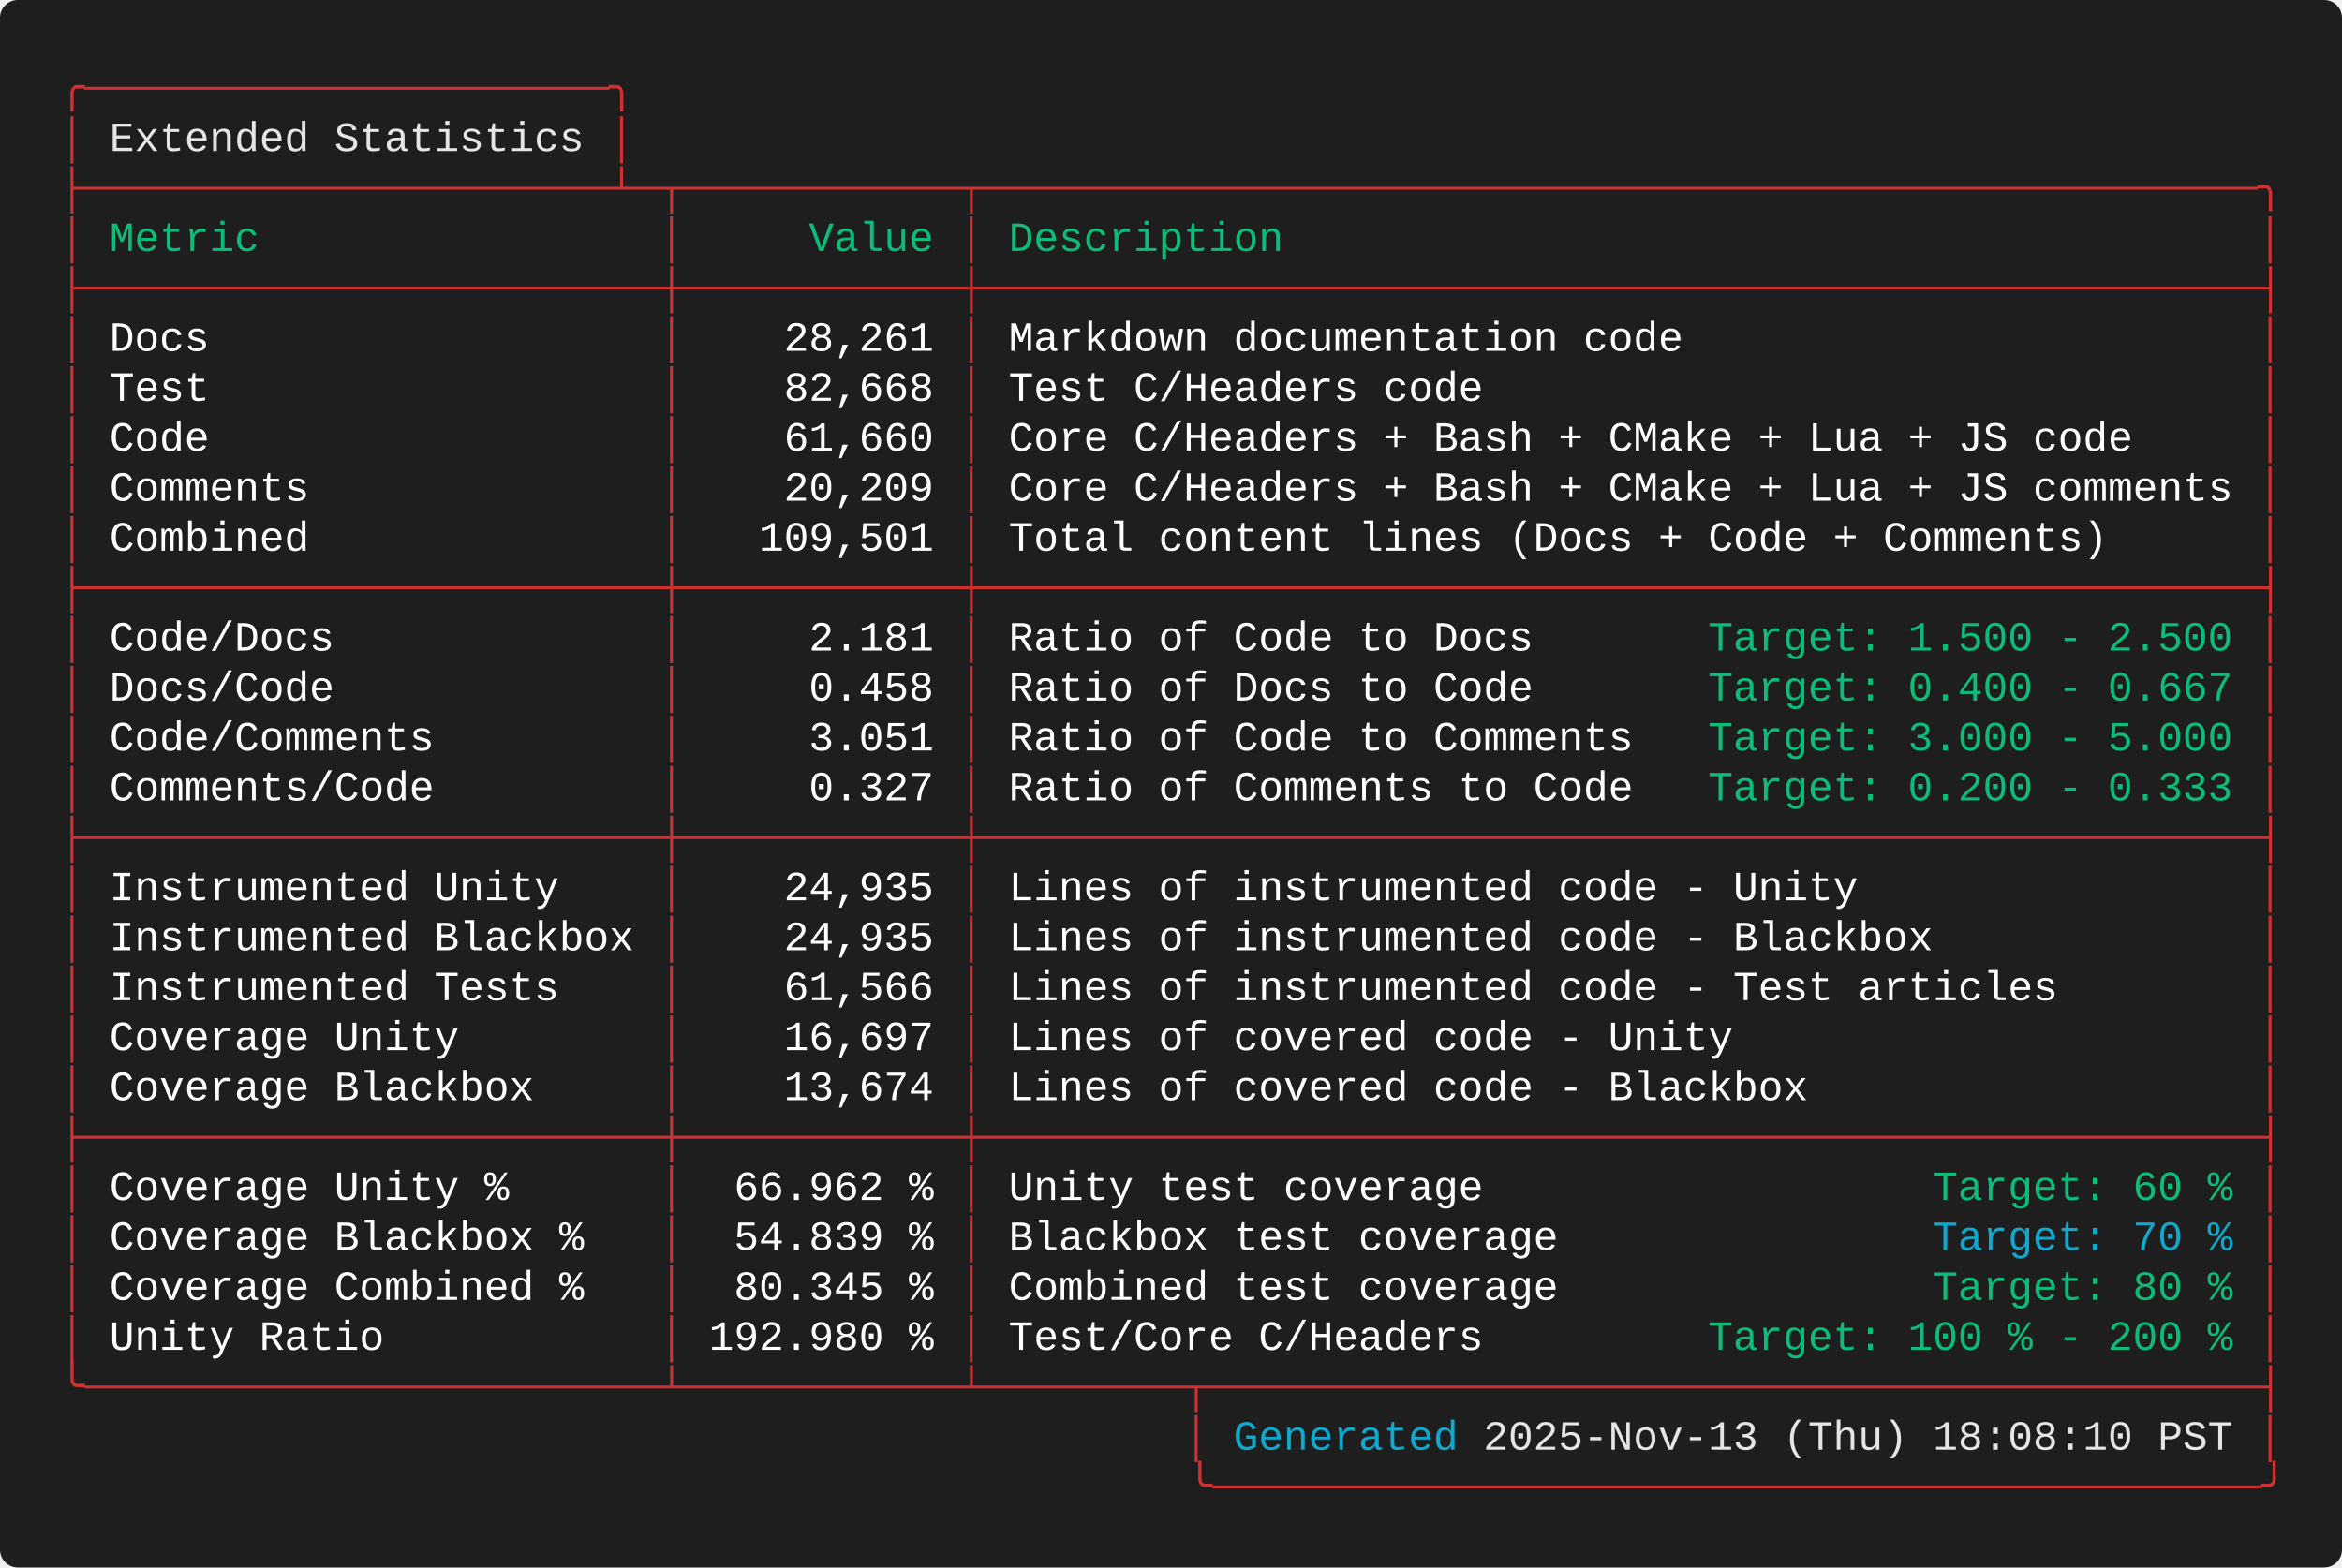
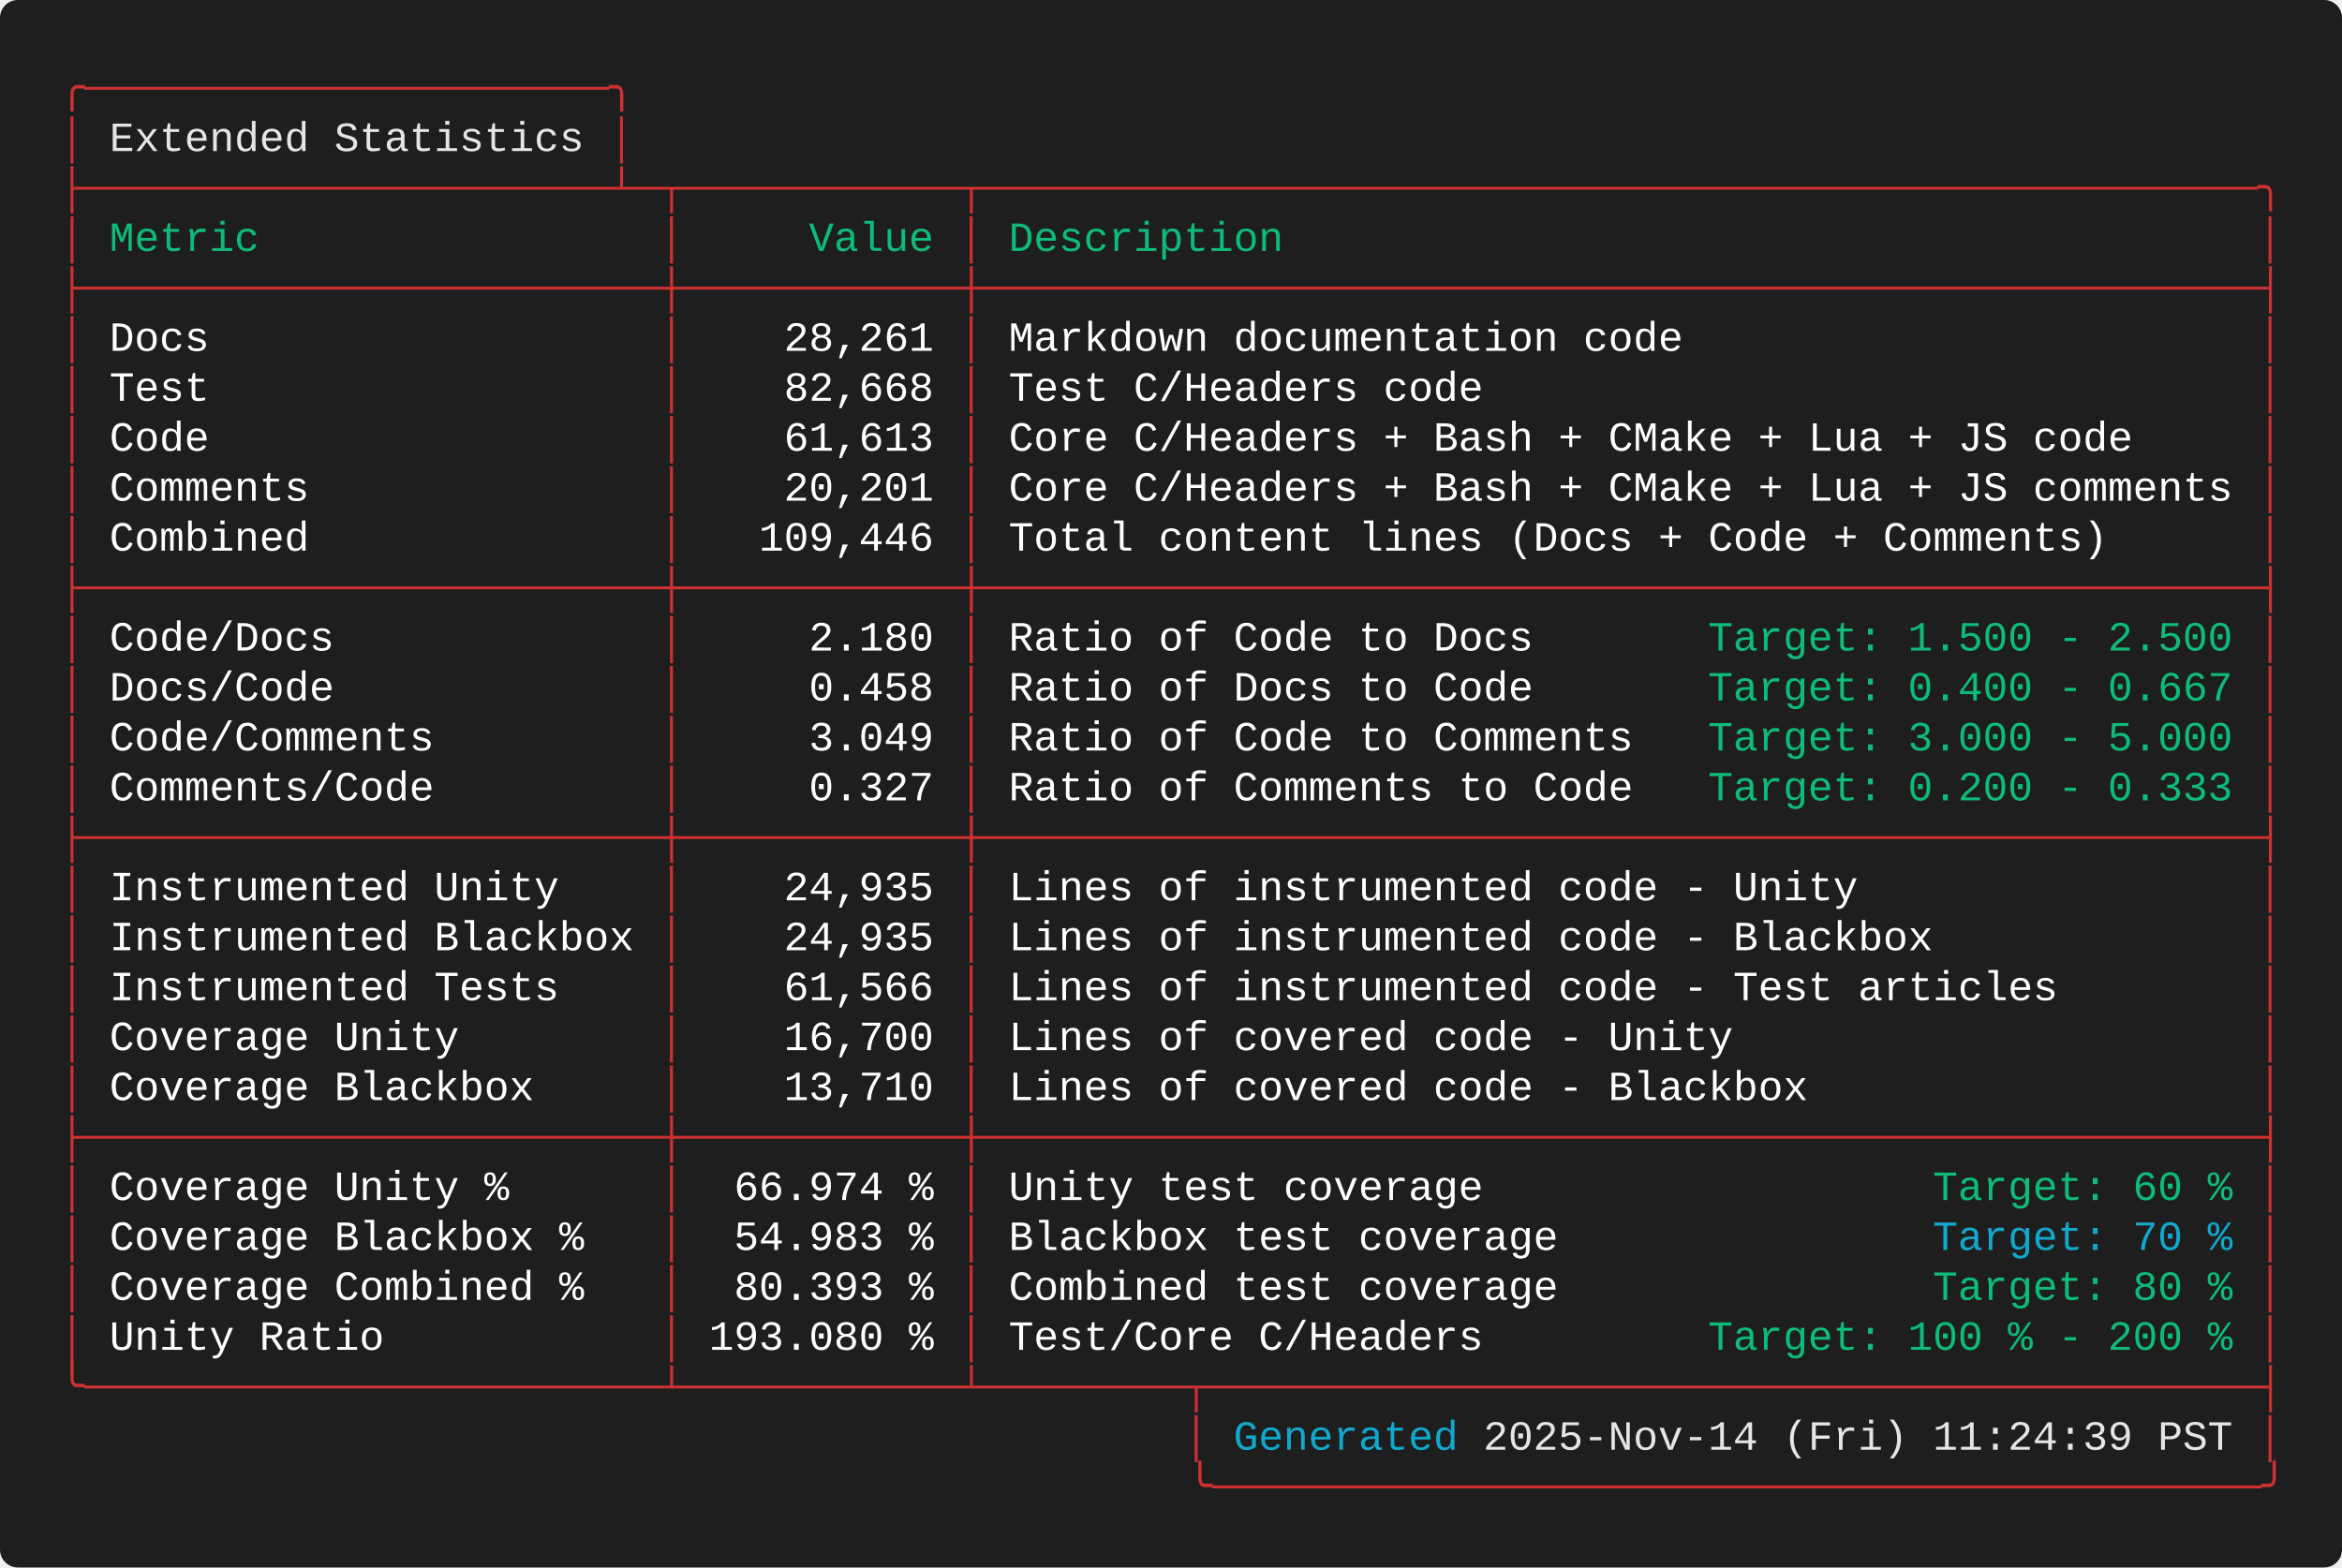
<svg xmlns="http://www.w3.org/2000/svg" width="787.60" height="527.20" viewBox="0 0 787.60 527.20">
  <defs>
    <style type="text/css">.terminal-text { font-family: 'Consolas', 'Consolas', 'Monaco', 'Courier New', monospace; }</style>
  </defs>
  <rect width="100%" height="100%" fill="#1e1e1e" rx="6" />
  <text x="20.00" y="34.00" font-size="14" class="terminal-text" xml:space="preserve" textLength="193.20" lengthAdjust="spacingAndGlyphs" fill="#cd3131">╭─────────────────────╮</text>
  <text x="20.00" y="50.80" font-size="14" class="terminal-text" xml:space="preserve" textLength="16.80" lengthAdjust="spacingAndGlyphs" fill="#cd3131">│ </text>
  <text x="36.80" y="50.80" font-size="14" class="terminal-text" xml:space="preserve" textLength="159.60" lengthAdjust="spacingAndGlyphs" fill="#e5e5e5">Extended Statistics</text>
  <text x="196.40" y="50.80" font-size="14" class="terminal-text" xml:space="preserve" textLength="8.40" lengthAdjust="spacingAndGlyphs" fill="#ffffff"> </text>
  <text x="204.80" y="50.80" font-size="14" class="terminal-text" xml:space="preserve" textLength="8.40" lengthAdjust="spacingAndGlyphs" fill="#cd3131">│</text>
  <text x="20.00" y="67.60" font-size="14" class="terminal-text" xml:space="preserve" textLength="747.60" lengthAdjust="spacingAndGlyphs" fill="#cd3131">├─────────────────────┴─┬───────────┬───────────────────────────────────────────────────╮</text>
  <text x="20.00" y="84.40" font-size="14" class="terminal-text" xml:space="preserve" textLength="8.40" lengthAdjust="spacingAndGlyphs" fill="#cd3131">│</text>
  <text x="28.40" y="84.40" font-size="14" class="terminal-text" xml:space="preserve" textLength="193.20" lengthAdjust="spacingAndGlyphs" fill="#0dbc79"> Metric                </text>
  <text x="221.60" y="84.40" font-size="14" class="terminal-text" xml:space="preserve" textLength="8.40" lengthAdjust="spacingAndGlyphs" fill="#cd3131">│</text>
  <text x="230.00" y="84.40" font-size="14" class="terminal-text" xml:space="preserve" textLength="92.40" lengthAdjust="spacingAndGlyphs" fill="#0dbc79">     Value </text>
  <text x="322.40" y="84.40" font-size="14" class="terminal-text" xml:space="preserve" textLength="8.40" lengthAdjust="spacingAndGlyphs" fill="#cd3131">│</text>
  <text x="330.80" y="84.40" font-size="14" class="terminal-text" xml:space="preserve" textLength="428.40" lengthAdjust="spacingAndGlyphs" fill="#0dbc79"> Description                                       </text>
  <text x="759.20" y="84.40" font-size="14" class="terminal-text" xml:space="preserve" textLength="8.40" lengthAdjust="spacingAndGlyphs" fill="#cd3131">│</text>
  <text x="20.00" y="101.20" font-size="14" class="terminal-text" xml:space="preserve" textLength="747.60" lengthAdjust="spacingAndGlyphs" fill="#cd3131">├───────────────────────┼───────────┼───────────────────────────────────────────────────┤</text>
  <text x="20.00" y="118.00" font-size="14" class="terminal-text" xml:space="preserve" textLength="8.40" lengthAdjust="spacingAndGlyphs" fill="#cd3131">│</text>
  <text x="28.40" y="118.00" font-size="14" class="terminal-text" xml:space="preserve" textLength="193.20" lengthAdjust="spacingAndGlyphs" fill="#ffffff"> Docs                  </text>
  <text x="221.60" y="118.00" font-size="14" class="terminal-text" xml:space="preserve" textLength="8.40" lengthAdjust="spacingAndGlyphs" fill="#cd3131">│</text>
  <text x="230.00" y="118.00" font-size="14" class="terminal-text" xml:space="preserve" textLength="92.40" lengthAdjust="spacingAndGlyphs" fill="#ffffff">    28,261 </text>
  <text x="322.40" y="118.00" font-size="14" class="terminal-text" xml:space="preserve" textLength="8.40" lengthAdjust="spacingAndGlyphs" fill="#cd3131">│</text>
  <text x="330.80" y="118.00" font-size="14" class="terminal-text" xml:space="preserve" textLength="428.40" lengthAdjust="spacingAndGlyphs" fill="#ffffff"> Markdown documentation code                       </text>
  <text x="759.20" y="118.00" font-size="14" class="terminal-text" xml:space="preserve" textLength="8.40" lengthAdjust="spacingAndGlyphs" fill="#cd3131">│</text>
  <text x="20.00" y="134.80" font-size="14" class="terminal-text" xml:space="preserve" textLength="8.40" lengthAdjust="spacingAndGlyphs" fill="#cd3131">│</text>
  <text x="28.40" y="134.80" font-size="14" class="terminal-text" xml:space="preserve" textLength="193.20" lengthAdjust="spacingAndGlyphs" fill="#ffffff"> Test                  </text>
  <text x="221.60" y="134.80" font-size="14" class="terminal-text" xml:space="preserve" textLength="8.40" lengthAdjust="spacingAndGlyphs" fill="#cd3131">│</text>
  <text x="230.00" y="134.80" font-size="14" class="terminal-text" xml:space="preserve" textLength="92.40" lengthAdjust="spacingAndGlyphs" fill="#ffffff">    82,668 </text>
  <text x="322.40" y="134.80" font-size="14" class="terminal-text" xml:space="preserve" textLength="8.40" lengthAdjust="spacingAndGlyphs" fill="#cd3131">│</text>
  <text x="330.80" y="134.80" font-size="14" class="terminal-text" xml:space="preserve" textLength="428.40" lengthAdjust="spacingAndGlyphs" fill="#ffffff"> Test C/Headers code                               </text>
  <text x="759.20" y="134.80" font-size="14" class="terminal-text" xml:space="preserve" textLength="8.40" lengthAdjust="spacingAndGlyphs" fill="#cd3131">│</text>
  <text x="20.00" y="151.60" font-size="14" class="terminal-text" xml:space="preserve" textLength="8.40" lengthAdjust="spacingAndGlyphs" fill="#cd3131">│</text>
  <text x="28.40" y="151.60" font-size="14" class="terminal-text" xml:space="preserve" textLength="193.20" lengthAdjust="spacingAndGlyphs" fill="#ffffff"> Code                  </text>
  <text x="221.60" y="151.60" font-size="14" class="terminal-text" xml:space="preserve" textLength="8.40" lengthAdjust="spacingAndGlyphs" fill="#cd3131">│</text>
-   <text x="230.00" y="151.60" font-size="14" class="terminal-text" xml:space="preserve" textLength="92.40" lengthAdjust="spacingAndGlyphs" fill="#ffffff">    61,660 </text>
+   <text x="230.00" y="151.60" font-size="14" class="terminal-text" xml:space="preserve" textLength="92.40" lengthAdjust="spacingAndGlyphs" fill="#ffffff">    61,613 </text>
  <text x="322.40" y="151.60" font-size="14" class="terminal-text" xml:space="preserve" textLength="8.40" lengthAdjust="spacingAndGlyphs" fill="#cd3131">│</text>
  <text x="330.80" y="151.60" font-size="14" class="terminal-text" xml:space="preserve" textLength="428.40" lengthAdjust="spacingAndGlyphs" fill="#ffffff"> Core C/Headers + Bash + CMake + Lua + JS code     </text>
  <text x="759.20" y="151.60" font-size="14" class="terminal-text" xml:space="preserve" textLength="8.40" lengthAdjust="spacingAndGlyphs" fill="#cd3131">│</text>
  <text x="20.00" y="168.40" font-size="14" class="terminal-text" xml:space="preserve" textLength="8.40" lengthAdjust="spacingAndGlyphs" fill="#cd3131">│</text>
  <text x="28.40" y="168.40" font-size="14" class="terminal-text" xml:space="preserve" textLength="193.20" lengthAdjust="spacingAndGlyphs" fill="#ffffff"> Comments              </text>
  <text x="221.60" y="168.40" font-size="14" class="terminal-text" xml:space="preserve" textLength="8.40" lengthAdjust="spacingAndGlyphs" fill="#cd3131">│</text>
-   <text x="230.00" y="168.40" font-size="14" class="terminal-text" xml:space="preserve" textLength="92.40" lengthAdjust="spacingAndGlyphs" fill="#ffffff">    20,209 </text>
+   <text x="230.00" y="168.40" font-size="14" class="terminal-text" xml:space="preserve" textLength="92.40" lengthAdjust="spacingAndGlyphs" fill="#ffffff">    20,201 </text>
  <text x="322.40" y="168.40" font-size="14" class="terminal-text" xml:space="preserve" textLength="8.40" lengthAdjust="spacingAndGlyphs" fill="#cd3131">│</text>
  <text x="330.80" y="168.40" font-size="14" class="terminal-text" xml:space="preserve" textLength="428.40" lengthAdjust="spacingAndGlyphs" fill="#ffffff"> Core C/Headers + Bash + CMake + Lua + JS comments </text>
  <text x="759.20" y="168.40" font-size="14" class="terminal-text" xml:space="preserve" textLength="8.40" lengthAdjust="spacingAndGlyphs" fill="#cd3131">│</text>
  <text x="20.00" y="185.20" font-size="14" class="terminal-text" xml:space="preserve" textLength="8.40" lengthAdjust="spacingAndGlyphs" fill="#cd3131">│</text>
  <text x="28.40" y="185.20" font-size="14" class="terminal-text" xml:space="preserve" textLength="193.20" lengthAdjust="spacingAndGlyphs" fill="#ffffff"> Combined              </text>
  <text x="221.60" y="185.20" font-size="14" class="terminal-text" xml:space="preserve" textLength="8.40" lengthAdjust="spacingAndGlyphs" fill="#cd3131">│</text>
-   <text x="230.00" y="185.20" font-size="14" class="terminal-text" xml:space="preserve" textLength="92.40" lengthAdjust="spacingAndGlyphs" fill="#ffffff">   109,501 </text>
+   <text x="230.00" y="185.20" font-size="14" class="terminal-text" xml:space="preserve" textLength="92.40" lengthAdjust="spacingAndGlyphs" fill="#ffffff">   109,446 </text>
  <text x="322.40" y="185.20" font-size="14" class="terminal-text" xml:space="preserve" textLength="8.40" lengthAdjust="spacingAndGlyphs" fill="#cd3131">│</text>
  <text x="330.80" y="185.20" font-size="14" class="terminal-text" xml:space="preserve" textLength="428.40" lengthAdjust="spacingAndGlyphs" fill="#ffffff"> Total content lines (Docs + Code + Comments)      </text>
  <text x="759.20" y="185.20" font-size="14" class="terminal-text" xml:space="preserve" textLength="8.40" lengthAdjust="spacingAndGlyphs" fill="#cd3131">│</text>
  <text x="20.00" y="202.00" font-size="14" class="terminal-text" xml:space="preserve" textLength="747.60" lengthAdjust="spacingAndGlyphs" fill="#cd3131">├───────────────────────┼───────────┼───────────────────────────────────────────────────┤</text>
  <text x="20.00" y="218.80" font-size="14" class="terminal-text" xml:space="preserve" textLength="8.40" lengthAdjust="spacingAndGlyphs" fill="#cd3131">│</text>
  <text x="28.40" y="218.80" font-size="14" class="terminal-text" xml:space="preserve" textLength="193.20" lengthAdjust="spacingAndGlyphs" fill="#ffffff"> Code/Docs             </text>
  <text x="221.60" y="218.80" font-size="14" class="terminal-text" xml:space="preserve" textLength="8.40" lengthAdjust="spacingAndGlyphs" fill="#cd3131">│</text>
-   <text x="230.00" y="218.80" font-size="14" class="terminal-text" xml:space="preserve" textLength="92.40" lengthAdjust="spacingAndGlyphs" fill="#ffffff">     2.181 </text>
+   <text x="230.00" y="218.80" font-size="14" class="terminal-text" xml:space="preserve" textLength="92.40" lengthAdjust="spacingAndGlyphs" fill="#ffffff">     2.180 </text>
  <text x="322.40" y="218.80" font-size="14" class="terminal-text" xml:space="preserve" textLength="8.40" lengthAdjust="spacingAndGlyphs" fill="#cd3131">│</text>
  <text x="330.80" y="218.80" font-size="14" class="terminal-text" xml:space="preserve" textLength="243.60" lengthAdjust="spacingAndGlyphs" fill="#ffffff"> Ratio of Code to Docs       </text>
  <text x="574.40" y="218.80" font-size="14" class="terminal-text" xml:space="preserve" textLength="176.40" lengthAdjust="spacingAndGlyphs" fill="#0dbc79">Target: 1.500 - 2.500</text>
  <text x="750.80" y="218.80" font-size="14" class="terminal-text" xml:space="preserve" textLength="8.40" lengthAdjust="spacingAndGlyphs" fill="#ffffff"> </text>
  <text x="759.20" y="218.80" font-size="14" class="terminal-text" xml:space="preserve" textLength="8.40" lengthAdjust="spacingAndGlyphs" fill="#cd3131">│</text>
  <text x="20.00" y="235.60" font-size="14" class="terminal-text" xml:space="preserve" textLength="8.40" lengthAdjust="spacingAndGlyphs" fill="#cd3131">│</text>
  <text x="28.40" y="235.60" font-size="14" class="terminal-text" xml:space="preserve" textLength="193.20" lengthAdjust="spacingAndGlyphs" fill="#ffffff"> Docs/Code             </text>
  <text x="221.60" y="235.60" font-size="14" class="terminal-text" xml:space="preserve" textLength="8.40" lengthAdjust="spacingAndGlyphs" fill="#cd3131">│</text>
  <text x="230.00" y="235.60" font-size="14" class="terminal-text" xml:space="preserve" textLength="92.40" lengthAdjust="spacingAndGlyphs" fill="#ffffff">     0.458 </text>
  <text x="322.40" y="235.60" font-size="14" class="terminal-text" xml:space="preserve" textLength="8.40" lengthAdjust="spacingAndGlyphs" fill="#cd3131">│</text>
  <text x="330.80" y="235.60" font-size="14" class="terminal-text" xml:space="preserve" textLength="243.60" lengthAdjust="spacingAndGlyphs" fill="#ffffff"> Ratio of Docs to Code       </text>
  <text x="574.40" y="235.60" font-size="14" class="terminal-text" xml:space="preserve" textLength="176.40" lengthAdjust="spacingAndGlyphs" fill="#0dbc79">Target: 0.400 - 0.667</text>
  <text x="750.80" y="235.60" font-size="14" class="terminal-text" xml:space="preserve" textLength="8.40" lengthAdjust="spacingAndGlyphs" fill="#ffffff"> </text>
  <text x="759.20" y="235.60" font-size="14" class="terminal-text" xml:space="preserve" textLength="8.40" lengthAdjust="spacingAndGlyphs" fill="#cd3131">│</text>
  <text x="20.00" y="252.40" font-size="14" class="terminal-text" xml:space="preserve" textLength="8.40" lengthAdjust="spacingAndGlyphs" fill="#cd3131">│</text>
  <text x="28.40" y="252.40" font-size="14" class="terminal-text" xml:space="preserve" textLength="193.20" lengthAdjust="spacingAndGlyphs" fill="#ffffff"> Code/Comments         </text>
  <text x="221.60" y="252.40" font-size="14" class="terminal-text" xml:space="preserve" textLength="8.40" lengthAdjust="spacingAndGlyphs" fill="#cd3131">│</text>
-   <text x="230.00" y="252.40" font-size="14" class="terminal-text" xml:space="preserve" textLength="92.40" lengthAdjust="spacingAndGlyphs" fill="#ffffff">     3.051 </text>
+   <text x="230.00" y="252.40" font-size="14" class="terminal-text" xml:space="preserve" textLength="92.40" lengthAdjust="spacingAndGlyphs" fill="#ffffff">     3.049 </text>
  <text x="322.40" y="252.40" font-size="14" class="terminal-text" xml:space="preserve" textLength="8.40" lengthAdjust="spacingAndGlyphs" fill="#cd3131">│</text>
  <text x="330.80" y="252.40" font-size="14" class="terminal-text" xml:space="preserve" textLength="243.60" lengthAdjust="spacingAndGlyphs" fill="#ffffff"> Ratio of Code to Comments   </text>
  <text x="574.40" y="252.40" font-size="14" class="terminal-text" xml:space="preserve" textLength="176.40" lengthAdjust="spacingAndGlyphs" fill="#0dbc79">Target: 3.000 - 5.000</text>
  <text x="750.80" y="252.40" font-size="14" class="terminal-text" xml:space="preserve" textLength="8.40" lengthAdjust="spacingAndGlyphs" fill="#ffffff"> </text>
  <text x="759.20" y="252.40" font-size="14" class="terminal-text" xml:space="preserve" textLength="8.40" lengthAdjust="spacingAndGlyphs" fill="#cd3131">│</text>
  <text x="20.00" y="269.20" font-size="14" class="terminal-text" xml:space="preserve" textLength="8.40" lengthAdjust="spacingAndGlyphs" fill="#cd3131">│</text>
  <text x="28.40" y="269.20" font-size="14" class="terminal-text" xml:space="preserve" textLength="193.20" lengthAdjust="spacingAndGlyphs" fill="#ffffff"> Comments/Code         </text>
  <text x="221.60" y="269.20" font-size="14" class="terminal-text" xml:space="preserve" textLength="8.40" lengthAdjust="spacingAndGlyphs" fill="#cd3131">│</text>
  <text x="230.00" y="269.20" font-size="14" class="terminal-text" xml:space="preserve" textLength="92.40" lengthAdjust="spacingAndGlyphs" fill="#ffffff">     0.327 </text>
  <text x="322.40" y="269.20" font-size="14" class="terminal-text" xml:space="preserve" textLength="8.40" lengthAdjust="spacingAndGlyphs" fill="#cd3131">│</text>
  <text x="330.80" y="269.20" font-size="14" class="terminal-text" xml:space="preserve" textLength="243.60" lengthAdjust="spacingAndGlyphs" fill="#ffffff"> Ratio of Comments to Code   </text>
  <text x="574.40" y="269.20" font-size="14" class="terminal-text" xml:space="preserve" textLength="176.40" lengthAdjust="spacingAndGlyphs" fill="#0dbc79">Target: 0.200 - 0.333</text>
  <text x="750.80" y="269.20" font-size="14" class="terminal-text" xml:space="preserve" textLength="8.40" lengthAdjust="spacingAndGlyphs" fill="#ffffff"> </text>
  <text x="759.20" y="269.20" font-size="14" class="terminal-text" xml:space="preserve" textLength="8.40" lengthAdjust="spacingAndGlyphs" fill="#cd3131">│</text>
  <text x="20.00" y="286.00" font-size="14" class="terminal-text" xml:space="preserve" textLength="747.60" lengthAdjust="spacingAndGlyphs" fill="#cd3131">├───────────────────────┼───────────┼───────────────────────────────────────────────────┤</text>
  <text x="20.00" y="302.80" font-size="14" class="terminal-text" xml:space="preserve" textLength="8.40" lengthAdjust="spacingAndGlyphs" fill="#cd3131">│</text>
  <text x="28.40" y="302.80" font-size="14" class="terminal-text" xml:space="preserve" textLength="193.20" lengthAdjust="spacingAndGlyphs" fill="#ffffff"> Instrumented Unity    </text>
  <text x="221.60" y="302.80" font-size="14" class="terminal-text" xml:space="preserve" textLength="8.40" lengthAdjust="spacingAndGlyphs" fill="#cd3131">│</text>
  <text x="230.00" y="302.80" font-size="14" class="terminal-text" xml:space="preserve" textLength="92.40" lengthAdjust="spacingAndGlyphs" fill="#ffffff">    24,935 </text>
  <text x="322.40" y="302.80" font-size="14" class="terminal-text" xml:space="preserve" textLength="8.40" lengthAdjust="spacingAndGlyphs" fill="#cd3131">│</text>
  <text x="330.80" y="302.80" font-size="14" class="terminal-text" xml:space="preserve" textLength="428.40" lengthAdjust="spacingAndGlyphs" fill="#ffffff"> Lines of instrumented code - Unity                </text>
  <text x="759.20" y="302.80" font-size="14" class="terminal-text" xml:space="preserve" textLength="8.40" lengthAdjust="spacingAndGlyphs" fill="#cd3131">│</text>
  <text x="20.00" y="319.60" font-size="14" class="terminal-text" xml:space="preserve" textLength="8.40" lengthAdjust="spacingAndGlyphs" fill="#cd3131">│</text>
  <text x="28.40" y="319.60" font-size="14" class="terminal-text" xml:space="preserve" textLength="193.20" lengthAdjust="spacingAndGlyphs" fill="#ffffff"> Instrumented Blackbox </text>
  <text x="221.60" y="319.60" font-size="14" class="terminal-text" xml:space="preserve" textLength="8.40" lengthAdjust="spacingAndGlyphs" fill="#cd3131">│</text>
  <text x="230.00" y="319.60" font-size="14" class="terminal-text" xml:space="preserve" textLength="92.40" lengthAdjust="spacingAndGlyphs" fill="#ffffff">    24,935 </text>
  <text x="322.40" y="319.60" font-size="14" class="terminal-text" xml:space="preserve" textLength="8.40" lengthAdjust="spacingAndGlyphs" fill="#cd3131">│</text>
  <text x="330.80" y="319.60" font-size="14" class="terminal-text" xml:space="preserve" textLength="428.40" lengthAdjust="spacingAndGlyphs" fill="#ffffff"> Lines of instrumented code - Blackbox             </text>
  <text x="759.20" y="319.60" font-size="14" class="terminal-text" xml:space="preserve" textLength="8.40" lengthAdjust="spacingAndGlyphs" fill="#cd3131">│</text>
  <text x="20.00" y="336.40" font-size="14" class="terminal-text" xml:space="preserve" textLength="8.40" lengthAdjust="spacingAndGlyphs" fill="#cd3131">│</text>
  <text x="28.40" y="336.40" font-size="14" class="terminal-text" xml:space="preserve" textLength="193.20" lengthAdjust="spacingAndGlyphs" fill="#ffffff"> Instrumented Tests    </text>
  <text x="221.60" y="336.40" font-size="14" class="terminal-text" xml:space="preserve" textLength="8.40" lengthAdjust="spacingAndGlyphs" fill="#cd3131">│</text>
  <text x="230.00" y="336.40" font-size="14" class="terminal-text" xml:space="preserve" textLength="92.40" lengthAdjust="spacingAndGlyphs" fill="#ffffff">    61,566 </text>
  <text x="322.40" y="336.40" font-size="14" class="terminal-text" xml:space="preserve" textLength="8.40" lengthAdjust="spacingAndGlyphs" fill="#cd3131">│</text>
  <text x="330.80" y="336.40" font-size="14" class="terminal-text" xml:space="preserve" textLength="428.40" lengthAdjust="spacingAndGlyphs" fill="#ffffff"> Lines of instrumented code - Test articles        </text>
  <text x="759.20" y="336.40" font-size="14" class="terminal-text" xml:space="preserve" textLength="8.40" lengthAdjust="spacingAndGlyphs" fill="#cd3131">│</text>
  <text x="20.00" y="353.20" font-size="14" class="terminal-text" xml:space="preserve" textLength="8.40" lengthAdjust="spacingAndGlyphs" fill="#cd3131">│</text>
  <text x="28.40" y="353.20" font-size="14" class="terminal-text" xml:space="preserve" textLength="193.20" lengthAdjust="spacingAndGlyphs" fill="#ffffff"> Coverage Unity        </text>
  <text x="221.60" y="353.20" font-size="14" class="terminal-text" xml:space="preserve" textLength="8.40" lengthAdjust="spacingAndGlyphs" fill="#cd3131">│</text>
-   <text x="230.00" y="353.20" font-size="14" class="terminal-text" xml:space="preserve" textLength="92.40" lengthAdjust="spacingAndGlyphs" fill="#ffffff">    16,697 </text>
+   <text x="230.00" y="353.20" font-size="14" class="terminal-text" xml:space="preserve" textLength="92.40" lengthAdjust="spacingAndGlyphs" fill="#ffffff">    16,700 </text>
  <text x="322.40" y="353.20" font-size="14" class="terminal-text" xml:space="preserve" textLength="8.40" lengthAdjust="spacingAndGlyphs" fill="#cd3131">│</text>
  <text x="330.80" y="353.20" font-size="14" class="terminal-text" xml:space="preserve" textLength="428.40" lengthAdjust="spacingAndGlyphs" fill="#ffffff"> Lines of covered code - Unity                     </text>
  <text x="759.20" y="353.20" font-size="14" class="terminal-text" xml:space="preserve" textLength="8.40" lengthAdjust="spacingAndGlyphs" fill="#cd3131">│</text>
  <text x="20.00" y="370.00" font-size="14" class="terminal-text" xml:space="preserve" textLength="8.40" lengthAdjust="spacingAndGlyphs" fill="#cd3131">│</text>
  <text x="28.40" y="370.00" font-size="14" class="terminal-text" xml:space="preserve" textLength="193.20" lengthAdjust="spacingAndGlyphs" fill="#ffffff"> Coverage Blackbox     </text>
  <text x="221.60" y="370.00" font-size="14" class="terminal-text" xml:space="preserve" textLength="8.40" lengthAdjust="spacingAndGlyphs" fill="#cd3131">│</text>
-   <text x="230.00" y="370.00" font-size="14" class="terminal-text" xml:space="preserve" textLength="92.40" lengthAdjust="spacingAndGlyphs" fill="#ffffff">    13,674 </text>
+   <text x="230.00" y="370.00" font-size="14" class="terminal-text" xml:space="preserve" textLength="92.40" lengthAdjust="spacingAndGlyphs" fill="#ffffff">    13,710 </text>
  <text x="322.40" y="370.00" font-size="14" class="terminal-text" xml:space="preserve" textLength="8.40" lengthAdjust="spacingAndGlyphs" fill="#cd3131">│</text>
  <text x="330.80" y="370.00" font-size="14" class="terminal-text" xml:space="preserve" textLength="428.40" lengthAdjust="spacingAndGlyphs" fill="#ffffff"> Lines of covered code - Blackbox                  </text>
  <text x="759.20" y="370.00" font-size="14" class="terminal-text" xml:space="preserve" textLength="8.40" lengthAdjust="spacingAndGlyphs" fill="#cd3131">│</text>
  <text x="20.00" y="386.80" font-size="14" class="terminal-text" xml:space="preserve" textLength="747.60" lengthAdjust="spacingAndGlyphs" fill="#cd3131">├───────────────────────┼───────────┼───────────────────────────────────────────────────┤</text>
  <text x="20.00" y="403.60" font-size="14" class="terminal-text" xml:space="preserve" textLength="8.40" lengthAdjust="spacingAndGlyphs" fill="#cd3131">│</text>
  <text x="28.40" y="403.60" font-size="14" class="terminal-text" xml:space="preserve" textLength="193.20" lengthAdjust="spacingAndGlyphs" fill="#ffffff"> Coverage Unity %      </text>
  <text x="221.60" y="403.60" font-size="14" class="terminal-text" xml:space="preserve" textLength="8.40" lengthAdjust="spacingAndGlyphs" fill="#cd3131">│</text>
-   <text x="230.00" y="403.60" font-size="14" class="terminal-text" xml:space="preserve" textLength="92.40" lengthAdjust="spacingAndGlyphs" fill="#ffffff">  66.962 % </text>
+   <text x="230.00" y="403.60" font-size="14" class="terminal-text" xml:space="preserve" textLength="92.40" lengthAdjust="spacingAndGlyphs" fill="#ffffff">  66.974 % </text>
  <text x="322.40" y="403.60" font-size="14" class="terminal-text" xml:space="preserve" textLength="8.40" lengthAdjust="spacingAndGlyphs" fill="#cd3131">│</text>
  <text x="330.80" y="403.60" font-size="14" class="terminal-text" xml:space="preserve" textLength="319.20" lengthAdjust="spacingAndGlyphs" fill="#ffffff"> Unity test coverage                  </text>
  <text x="650.00" y="403.60" font-size="14" class="terminal-text" xml:space="preserve" textLength="100.80" lengthAdjust="spacingAndGlyphs" fill="#0dbc79">Target: 60 %</text>
  <text x="750.80" y="403.60" font-size="14" class="terminal-text" xml:space="preserve" textLength="8.40" lengthAdjust="spacingAndGlyphs" fill="#ffffff"> </text>
  <text x="759.20" y="403.60" font-size="14" class="terminal-text" xml:space="preserve" textLength="8.40" lengthAdjust="spacingAndGlyphs" fill="#cd3131">│</text>
  <text x="20.00" y="420.40" font-size="14" class="terminal-text" xml:space="preserve" textLength="8.40" lengthAdjust="spacingAndGlyphs" fill="#cd3131">│</text>
  <text x="28.40" y="420.40" font-size="14" class="terminal-text" xml:space="preserve" textLength="193.20" lengthAdjust="spacingAndGlyphs" fill="#ffffff"> Coverage Blackbox %   </text>
  <text x="221.60" y="420.40" font-size="14" class="terminal-text" xml:space="preserve" textLength="8.40" lengthAdjust="spacingAndGlyphs" fill="#cd3131">│</text>
-   <text x="230.00" y="420.40" font-size="14" class="terminal-text" xml:space="preserve" textLength="92.40" lengthAdjust="spacingAndGlyphs" fill="#ffffff">  54.839 % </text>
+   <text x="230.00" y="420.40" font-size="14" class="terminal-text" xml:space="preserve" textLength="92.40" lengthAdjust="spacingAndGlyphs" fill="#ffffff">  54.983 % </text>
  <text x="322.40" y="420.40" font-size="14" class="terminal-text" xml:space="preserve" textLength="8.40" lengthAdjust="spacingAndGlyphs" fill="#cd3131">│</text>
  <text x="330.80" y="420.40" font-size="14" class="terminal-text" xml:space="preserve" textLength="319.20" lengthAdjust="spacingAndGlyphs" fill="#ffffff"> Blackbox test coverage               </text>
  <text x="650.00" y="420.40" font-size="14" class="terminal-text" xml:space="preserve" textLength="100.80" lengthAdjust="spacingAndGlyphs" fill="#11a8cd">Target: 70 %</text>
  <text x="750.80" y="420.40" font-size="14" class="terminal-text" xml:space="preserve" textLength="8.40" lengthAdjust="spacingAndGlyphs" fill="#ffffff"> </text>
  <text x="759.20" y="420.40" font-size="14" class="terminal-text" xml:space="preserve" textLength="8.40" lengthAdjust="spacingAndGlyphs" fill="#cd3131">│</text>
  <text x="20.00" y="437.20" font-size="14" class="terminal-text" xml:space="preserve" textLength="8.40" lengthAdjust="spacingAndGlyphs" fill="#cd3131">│</text>
  <text x="28.40" y="437.20" font-size="14" class="terminal-text" xml:space="preserve" textLength="193.20" lengthAdjust="spacingAndGlyphs" fill="#ffffff"> Coverage Combined %   </text>
  <text x="221.60" y="437.20" font-size="14" class="terminal-text" xml:space="preserve" textLength="8.40" lengthAdjust="spacingAndGlyphs" fill="#cd3131">│</text>
-   <text x="230.00" y="437.20" font-size="14" class="terminal-text" xml:space="preserve" textLength="92.40" lengthAdjust="spacingAndGlyphs" fill="#ffffff">  80.345 % </text>
+   <text x="230.00" y="437.20" font-size="14" class="terminal-text" xml:space="preserve" textLength="92.40" lengthAdjust="spacingAndGlyphs" fill="#ffffff">  80.393 % </text>
  <text x="322.40" y="437.20" font-size="14" class="terminal-text" xml:space="preserve" textLength="8.40" lengthAdjust="spacingAndGlyphs" fill="#cd3131">│</text>
  <text x="330.80" y="437.20" font-size="14" class="terminal-text" xml:space="preserve" textLength="319.20" lengthAdjust="spacingAndGlyphs" fill="#ffffff"> Combined test coverage               </text>
  <text x="650.00" y="437.20" font-size="14" class="terminal-text" xml:space="preserve" textLength="100.80" lengthAdjust="spacingAndGlyphs" fill="#0dbc79">Target: 80 %</text>
  <text x="750.80" y="437.20" font-size="14" class="terminal-text" xml:space="preserve" textLength="8.40" lengthAdjust="spacingAndGlyphs" fill="#ffffff"> </text>
  <text x="759.20" y="437.20" font-size="14" class="terminal-text" xml:space="preserve" textLength="8.40" lengthAdjust="spacingAndGlyphs" fill="#cd3131">│</text>
  <text x="20.00" y="454.00" font-size="14" class="terminal-text" xml:space="preserve" textLength="8.40" lengthAdjust="spacingAndGlyphs" fill="#cd3131">│</text>
  <text x="28.40" y="454.00" font-size="14" class="terminal-text" xml:space="preserve" textLength="193.20" lengthAdjust="spacingAndGlyphs" fill="#ffffff"> Unity Ratio           </text>
  <text x="221.60" y="454.00" font-size="14" class="terminal-text" xml:space="preserve" textLength="8.40" lengthAdjust="spacingAndGlyphs" fill="#cd3131">│</text>
-   <text x="230.00" y="454.00" font-size="14" class="terminal-text" xml:space="preserve" textLength="92.40" lengthAdjust="spacingAndGlyphs" fill="#ffffff"> 192.980 % </text>
+   <text x="230.00" y="454.00" font-size="14" class="terminal-text" xml:space="preserve" textLength="92.40" lengthAdjust="spacingAndGlyphs" fill="#ffffff"> 193.080 % </text>
  <text x="322.40" y="454.00" font-size="14" class="terminal-text" xml:space="preserve" textLength="8.40" lengthAdjust="spacingAndGlyphs" fill="#cd3131">│</text>
  <text x="330.80" y="454.00" font-size="14" class="terminal-text" xml:space="preserve" textLength="243.60" lengthAdjust="spacingAndGlyphs" fill="#ffffff"> Test/Core C/Headers         </text>
  <text x="574.40" y="454.00" font-size="14" class="terminal-text" xml:space="preserve" textLength="176.40" lengthAdjust="spacingAndGlyphs" fill="#0dbc79">Target: 100 % - 200 %</text>
  <text x="750.80" y="454.00" font-size="14" class="terminal-text" xml:space="preserve" textLength="8.40" lengthAdjust="spacingAndGlyphs" fill="#ffffff"> </text>
  <text x="759.20" y="454.00" font-size="14" class="terminal-text" xml:space="preserve" textLength="8.40" lengthAdjust="spacingAndGlyphs" fill="#cd3131">│</text>
  <text x="20.00" y="470.80" font-size="14" class="terminal-text" xml:space="preserve" textLength="747.60" lengthAdjust="spacingAndGlyphs" fill="#cd3131">╰───────────────────────┴───────────┴────────┬──────────────────────────────────────────┤</text>
  <text x="20.00" y="487.60" font-size="14" class="terminal-text" xml:space="preserve" textLength="394.80" lengthAdjust="spacingAndGlyphs" fill="#cd3131">                                             │ </text>
  <text x="414.80" y="487.60" font-size="14" class="terminal-text" xml:space="preserve" textLength="75.60" lengthAdjust="spacingAndGlyphs" fill="#11a8cd">Generated</text>
-   <text x="490.40" y="487.60" font-size="14" class="terminal-text" xml:space="preserve" textLength="260.40" lengthAdjust="spacingAndGlyphs" fill="#e5e5e5"> 2025-Nov-13 (Thu) 18:08:10 PST</text>
+   <text x="490.40" y="487.60" font-size="14" class="terminal-text" xml:space="preserve" textLength="260.40" lengthAdjust="spacingAndGlyphs" fill="#e5e5e5"> 2025-Nov-14 (Fri) 11:24:39 PST</text>
  <text x="750.80" y="487.60" font-size="14" class="terminal-text" xml:space="preserve" textLength="8.40" lengthAdjust="spacingAndGlyphs" fill="#ffffff"> </text>
  <text x="759.20" y="487.60" font-size="14" class="terminal-text" xml:space="preserve" textLength="8.40" lengthAdjust="spacingAndGlyphs" fill="#cd3131">│</text>
  <text x="20.00" y="504.40" font-size="14" class="terminal-text" xml:space="preserve" textLength="747.60" lengthAdjust="spacingAndGlyphs" fill="#cd3131">                                             ╰──────────────────────────────────────────╯</text>
</svg>
